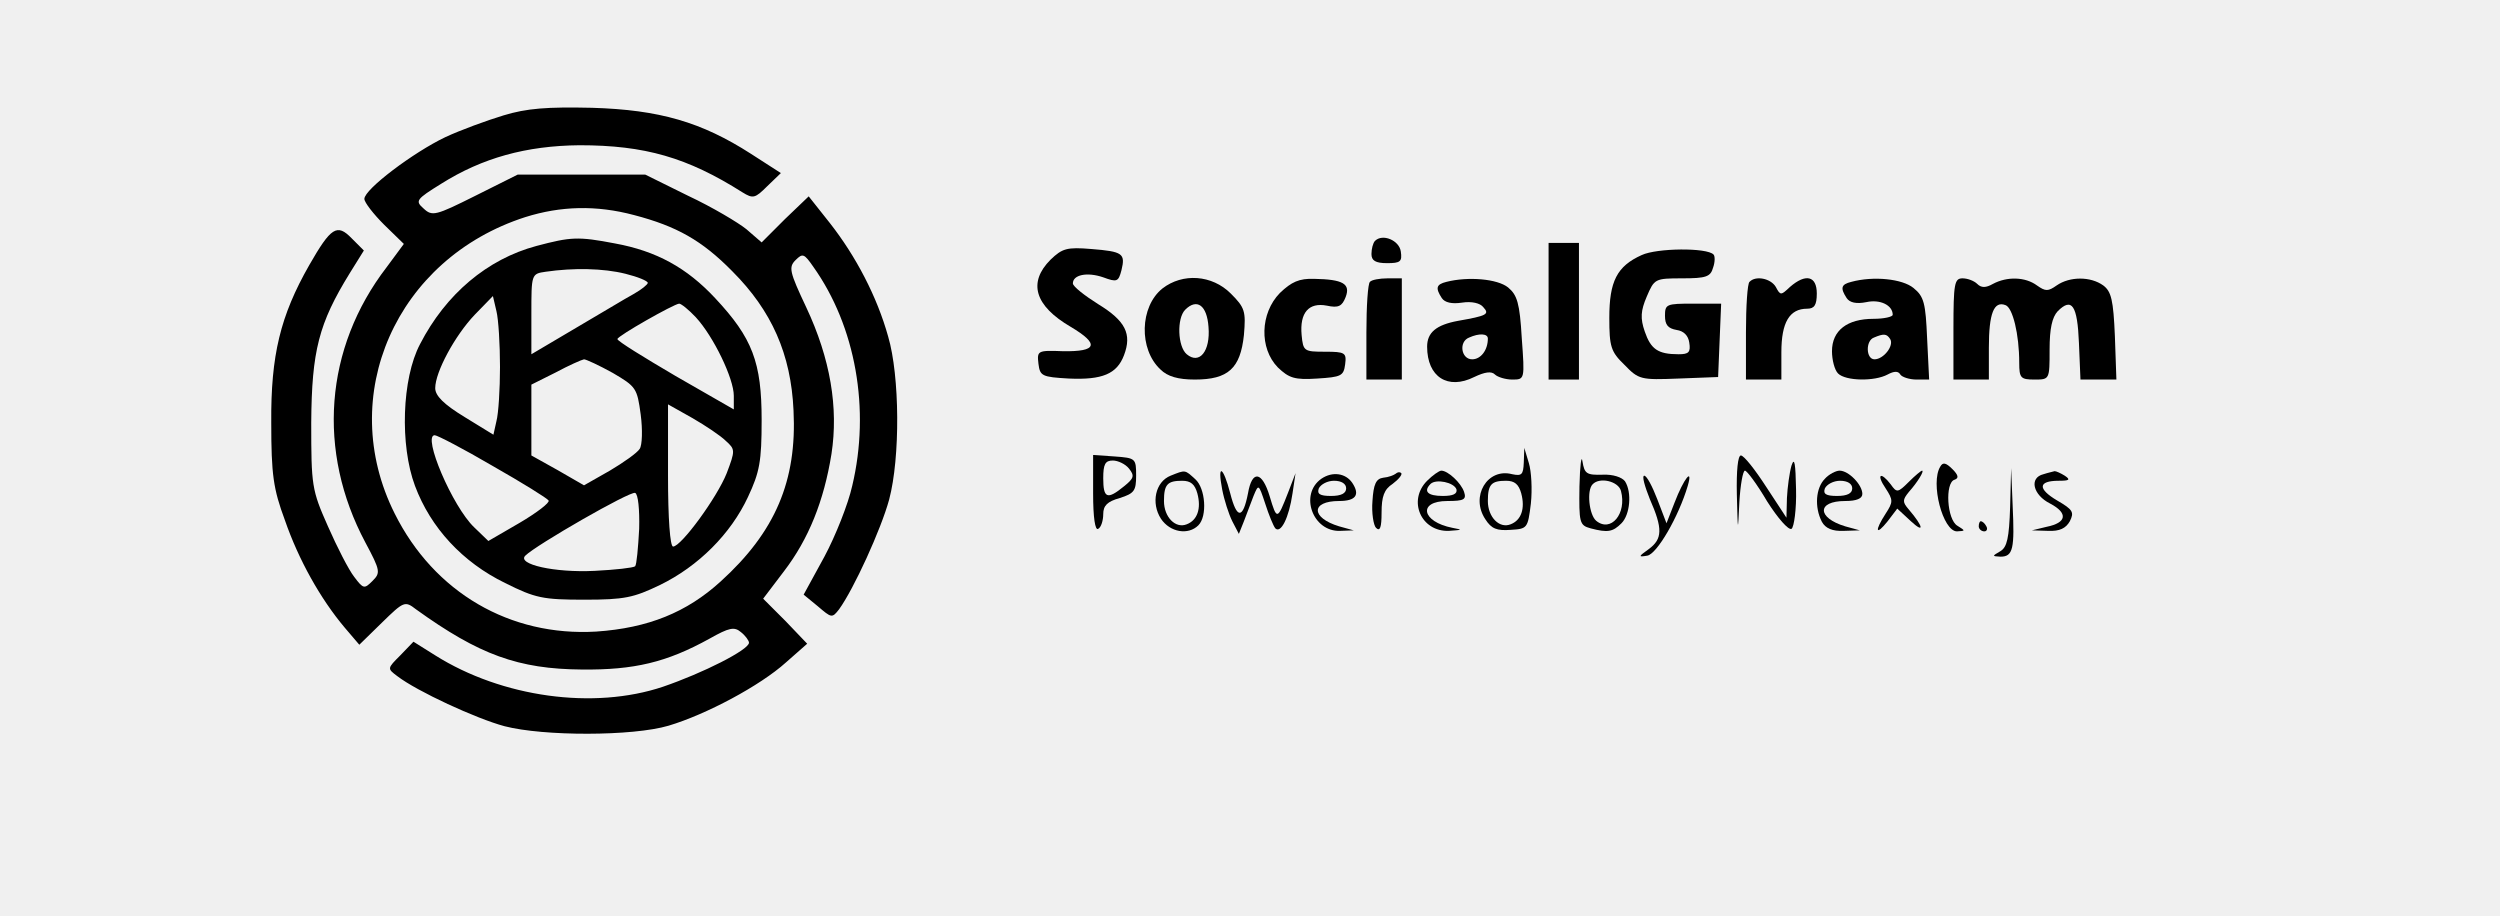
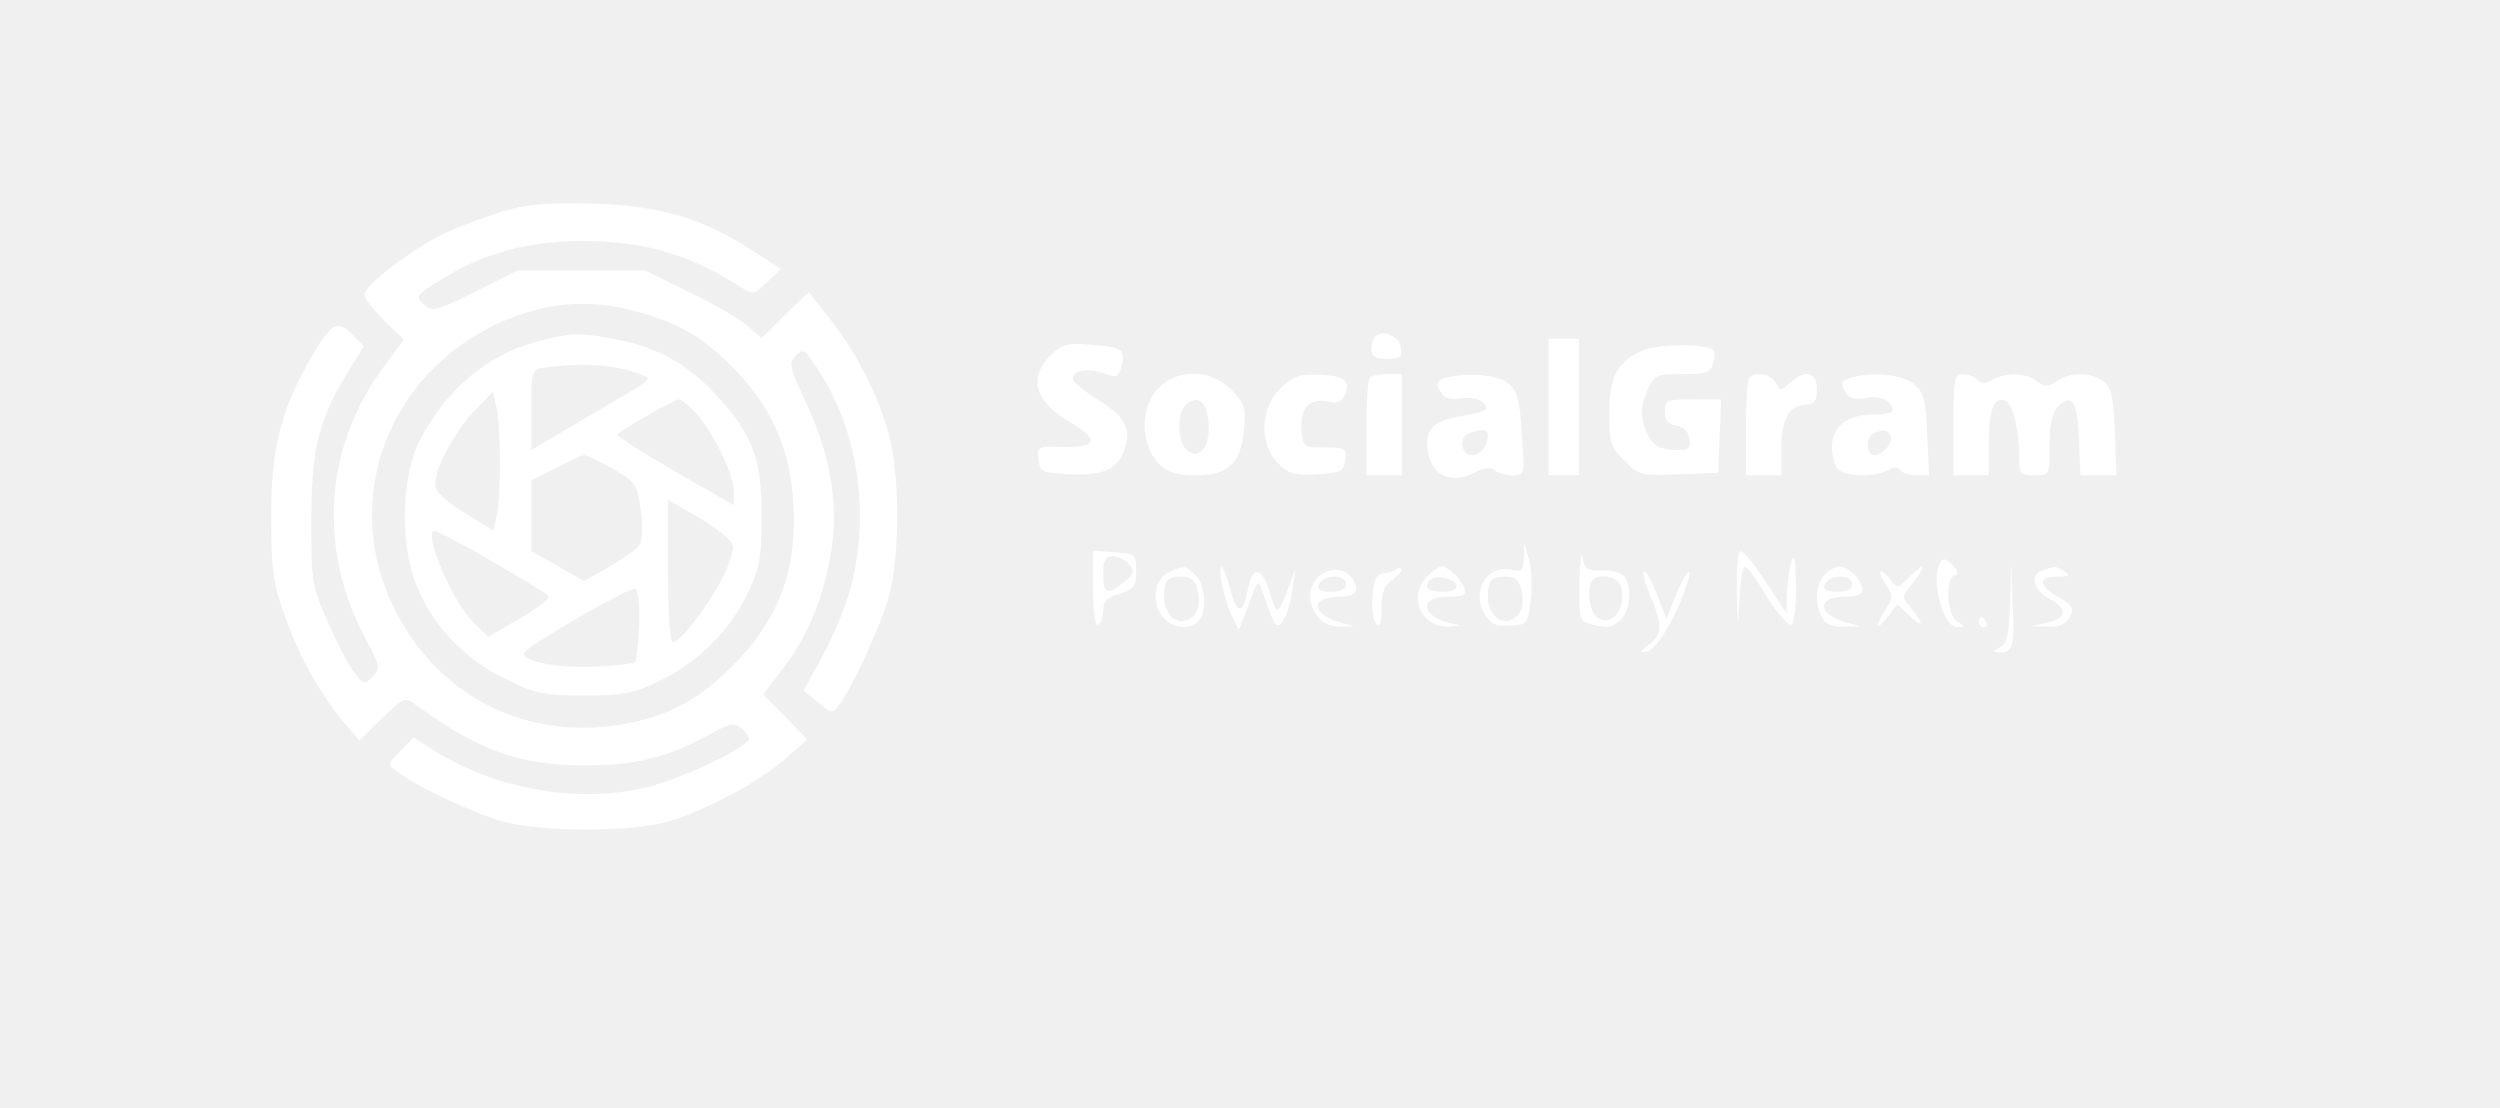
- <svg xmlns="http://www.w3.org/2000/svg" version="1.0" width="494pt" height="181pt" viewBox="0 0 494 181" preserveAspectRatio="xMidYMid meet">
-   <g transform="translate(0,181) scale(0.1,-0.1)" fill="#000000" stroke="none">
+ <svg xmlns="http://www.w3.org/2000/svg" version="1.0" width="544pt" height="241pt" viewBox="0 0 494 181" preserveAspectRatio="xMidYMid meet">
+   <g transform="translate(0,181) scale(0.1,-0.1)" fill="#ffffff" stroke="none">
    <path d="M995 1582 c-33 -10 -85 -29 -115 -43 -63 -30 -160 -103 -160 -122 0 -7 18 -30 39 -51 l39 -38 -34 -46 c-123 -160 -138 -364 -42 -544 30 -56 30 -60 14 -76 -16 -16 -18 -16 -36 8 -11 14 -34 59 -52 100 -32 72 -33 80 -33 205 1 142 15 196 76 295 l28 45 -24 24 c-29 30 -41 22 -84 -53 -57 -100 -76 -178 -75 -311 0 -103 4 -131 27 -193 27 -78 70 -155 118 -212 l29 -34 44 43 c44 43 46 44 68 27 125 -90 202 -118 328 -119 103 -1 167 14 252 61 39 22 49 24 62 13 9 -7 16 -17 16 -21 0 -14 -91 -60 -170 -87 -137 -46 -318 -21 -450 62 l-43 27 -26 -27 c-26 -26 -26 -26 -6 -41 39 -30 156 -84 212 -99 77 -20 253 -20 324 1 74 22 181 79 232 125 l42 37 -43 45 -44 44 41 54 c49 64 79 139 94 232 14 91 -2 188 -50 290 -33 70 -35 79 -21 93 14 14 17 13 35 -13 84 -118 113 -282 77 -433 -8 -36 -33 -99 -55 -140 l-41 -75 28 -23 c27 -23 28 -24 42 -6 29 40 83 158 99 217 22 83 21 244 -2 322 -22 79 -64 159 -115 224 l-42 53 -47 -45 -46 -46 -30 26 c-16 13 -68 44 -115 66 l-85 42 -126 0 -126 0 -84 -42 c-78 -39 -85 -41 -102 -25 -17 15 -15 18 35 49 81 51 168 75 273 76 129 0 213 -24 322 -93 21 -13 25 -12 49 12 l27 26 -59 38 c-98 63 -181 87 -314 91 -89 2 -129 -1 -175 -15z m258 -197 c84 -22 134 -50 194 -111 78 -78 116 -164 121 -275 7 -139 -36 -240 -144 -338 -67 -61 -143 -92 -246 -99 -170 -10 -320 77 -398 233 -117 233 3 504 258 586 70 22 140 24 215 4z" />
    <path d="M1060 1324 c-97 -26 -179 -95 -230 -194 -36 -68 -40 -200 -10 -280 31 -83 94 -151 178 -192 60 -30 75 -33 157 -33 79 0 97 4 149 29 76 37 140 101 174 174 23 49 27 70 27 152 0 114 -18 162 -92 241 -56 60 -116 93 -198 108 -73 14 -87 13 -155 -5z m176 -55 c24 -6 44 -14 44 -18 0 -3 -12 -13 -28 -22 -15 -8 -66 -39 -114 -67 l-88 -52 0 80 c0 78 0 79 28 83 55 8 114 7 158 -4z m-248 -184 c0 -44 -3 -92 -7 -107 l-6 -27 -57 35 c-41 25 -58 42 -58 57 0 32 39 104 78 145 l36 37 7 -30 c4 -16 7 -66 7 -110z m387 98 c35 -38 75 -121 75 -155 l0 -27 -115 66 c-63 37 -115 69 -115 73 0 6 111 69 122 70 4 0 19 -12 33 -27z m-164 -110 c46 -27 48 -30 55 -82 4 -30 3 -61 -2 -68 -5 -8 -32 -27 -59 -43 l-51 -29 -52 30 -52 29 0 70 0 70 48 24 c26 14 51 25 56 26 4 0 30 -12 57 -27z m223 -134 c19 -17 19 -19 2 -64 -19 -48 -90 -145 -106 -145 -6 0 -10 56 -10 140 l0 141 48 -27 c26 -15 56 -35 66 -45z m-460 -50 c58 -33 108 -64 110 -68 3 -4 -23 -24 -57 -44 l-62 -36 -28 27 c-43 41 -103 182 -78 182 5 0 57 -27 115 -61z m289 -124 c-2 -37 -5 -71 -8 -74 -4 -3 -39 -7 -80 -9 -79 -4 -154 13 -137 30 21 21 207 128 217 124 6 -2 9 -33 8 -71z" />
    <path d="M2717 1334 c-4 -4 -7 -16 -7 -26 0 -13 8 -18 31 -18 26 0 30 3 27 23 -3 22 -36 36 -51 21z" />
    <path d="M3060 1195 l0 -135 30 0 30 0 0 135 0 135 -30 0 -30 0 0 -135z" />
    <path d="M2076 1297 c-45 -45 -32 -91 40 -133 57 -34 52 -49 -15 -48 -51 2 -52 1 -49 -25 3 -24 7 -26 60 -29 66 -3 95 9 109 46 16 42 3 68 -51 101 -27 17 -50 35 -50 41 0 17 28 23 60 12 27 -10 30 -9 36 14 8 33 3 37 -60 42 -48 4 -57 1 -80 -21z" />
    <path d="M3244 1306 c-49 -22 -64 -52 -64 -124 0 -57 3 -67 30 -93 28 -29 32 -30 107 -27 l78 3 3 73 3 72 -56 0 c-52 0 -55 -1 -55 -24 0 -18 6 -25 23 -28 14 -2 23 -11 25 -25 3 -19 -1 -23 -21 -23 -41 0 -55 10 -67 45 -9 26 -8 41 4 69 15 35 16 36 70 36 47 0 56 3 61 21 4 11 4 23 1 26 -13 14 -112 13 -142 -1z" />
    <path d="M2297 1240 c-45 -36 -47 -120 -4 -160 14 -14 35 -20 68 -20 66 0 90 22 97 88 4 47 2 54 -26 82 -37 37 -95 41 -135 10z m91 -76 c4 -48 -18 -75 -43 -54 -18 15 -20 71 -3 88 23 23 43 9 46 -34z" />
    <path d="M2529 1231 c-39 -40 -41 -109 -4 -147 22 -21 33 -25 78 -22 47 3 52 5 55 28 3 23 0 25 -40 25 -41 0 -43 1 -46 33 -4 44 14 65 50 58 23 -5 30 -1 37 17 10 26 -5 35 -62 36 -30 1 -45 -6 -68 -28z" />
    <path d="M2707 1253 c-4 -3 -7 -48 -7 -100 l0 -93 35 0 35 0 0 100 0 100 -28 0 c-16 0 -32 -3 -35 -7z" />
    <path d="M2858 1253 c-20 -5 -22 -12 -9 -32 6 -9 20 -12 40 -9 19 3 36 -1 42 -9 13 -14 7 -17 -50 -27 -43 -8 -61 -23 -61 -51 0 -60 41 -86 93 -60 21 10 34 12 41 5 5 -5 21 -10 34 -10 25 0 25 0 19 82 -4 69 -9 85 -27 100 -21 17 -79 22 -122 11z m82 -112 c0 -23 -14 -41 -31 -41 -22 0 -27 35 -6 43 20 9 37 8 37 -2z" />
    <path d="M3457 1253 c-4 -3 -7 -48 -7 -100 l0 -93 35 0 35 0 0 54 c0 59 16 86 51 86 14 0 19 7 19 30 0 35 -22 40 -53 13 -18 -17 -19 -17 -28 0 -10 17 -40 23 -52 10z" />
    <path d="M3658 1253 c-20 -5 -22 -12 -9 -32 6 -9 19 -12 39 -8 27 6 52 -6 52 -25 0 -4 -17 -8 -38 -8 -52 0 -82 -23 -82 -64 0 -17 5 -37 12 -44 15 -15 72 -16 98 -2 13 7 21 7 25 0 3 -5 18 -10 32 -10 l25 0 -4 81 c-3 70 -6 83 -27 100 -22 18 -79 24 -123 12z m77 -113 c8 -13 -13 -40 -31 -40 -17 0 -18 37 -1 43 19 8 25 8 32 -3z" />
    <path d="M3860 1160 l0 -100 35 0 35 0 0 63 c0 68 10 93 33 84 14 -5 27 -57 27 -114 0 -30 3 -33 30 -33 30 0 30 0 30 59 0 42 5 64 16 76 28 28 39 12 42 -63 l3 -72 35 0 36 0 -3 86 c-3 71 -7 88 -23 100 -25 18 -66 18 -92 0 -17 -12 -22 -12 -39 0 -23 17 -59 18 -87 3 -14 -8 -23 -8 -31 0 -6 6 -19 11 -29 11 -16 0 -18 -10 -18 -100z" />
    <path d="M3011 896 c-1 -24 -4 -27 -23 -23 -49 13 -83 -44 -53 -89 12 -19 23 -23 50 -21 33 2 34 3 40 52 3 28 1 64 -4 80 l-9 30 -1 -29z m-5 -61 c8 -30 0 -53 -21 -61 -22 -9 -45 14 -45 46 0 33 7 40 36 40 17 0 25 -7 30 -25z" />
    <path d="M3121 849 c-1 -72 0 -77 22 -83 34 -9 44 -7 61 10 17 17 21 61 7 83 -6 8 -24 14 -44 13 -32 -1 -36 2 -40 26 -2 15 -5 -7 -6 -49z m82 -9 c12 -45 -20 -83 -49 -59 -14 12 -19 60 -7 72 14 15 51 6 56 -13z" />
    <path d="M2160 835 c0 -48 4 -74 10 -70 6 3 10 17 10 29 0 17 8 25 33 32 28 9 32 14 32 44 0 34 -1 35 -42 38 l-43 3 0 -76z m71 49 c11 -14 10 -19 -10 -35 -33 -27 -41 -24 -41 16 0 28 4 35 19 35 10 0 25 -7 32 -16z" />
    <path d="M3432 833 c2 -77 2 -77 5 -15 2 34 7 62 11 62 4 0 24 -27 44 -61 21 -33 42 -57 48 -54 5 3 10 39 9 78 -1 51 -3 65 -9 47 -4 -14 -8 -43 -9 -64 l-1 -39 -40 61 c-22 34 -44 62 -50 62 -6 0 -9 -30 -8 -77z" />
    <path d="M3834 888 c-20 -32 5 -128 33 -128 17 1 17 1 1 11 -21 12 -25 85 -6 91 9 3 8 9 -4 21 -13 13 -19 14 -24 5z" />
    <path d="M2313 870 c-30 -12 -39 -54 -19 -85 18 -27 54 -33 74 -13 18 18 14 73 -6 91 -21 19 -19 19 -49 7z m53 -35 c8 -30 0 -53 -21 -61 -22 -9 -45 14 -45 46 0 33 7 40 36 40 17 0 25 -7 30 -25z" />
    <path d="M2415 843 c4 -21 13 -49 20 -63 l13 -25 10 25 c5 14 14 36 19 50 10 24 10 24 23 -15 7 -22 16 -44 20 -49 11 -11 27 21 34 69 l6 40 -15 -39 c-21 -54 -22 -54 -36 -7 -15 50 -35 53 -43 6 -10 -51 -22 -51 -35 0 -14 54 -26 60 -16 8z" />
    <path d="M2611 864 c-44 -31 -17 -105 37 -103 l27 1 -29 8 c-56 17 -56 50 0 50 33 0 42 12 26 36 -13 19 -39 23 -61 8z m49 -19 c0 -10 -10 -15 -30 -15 -22 0 -28 4 -24 15 4 8 17 15 30 15 15 0 24 -6 24 -15z" />
    <path d="M2758 874 c-4 -3 -14 -7 -25 -8 -14 -2 -19 -13 -21 -46 -2 -23 2 -48 7 -53 8 -8 11 1 11 30 0 32 5 46 22 57 12 9 19 18 17 21 -3 3 -8 2 -11 -1z" />
    <path d="M2820 860 c-39 -39 -12 -101 43 -99 27 2 28 2 7 6 -61 12 -69 53 -10 53 33 0 38 3 33 18 -6 18 -32 42 -45 42 -4 0 -17 -9 -28 -20z m58 -17 c2 -9 -7 -13 -27 -13 -30 0 -39 9 -24 24 11 10 46 3 51 -11z" />
    <path d="M3606 864 c-18 -18 -21 -56 -6 -85 7 -13 21 -19 43 -18 l32 1 -29 8 c-56 17 -56 50 0 50 23 0 34 5 34 14 0 18 -27 46 -45 46 -7 0 -21 -7 -29 -16z m54 -19 c0 -10 -10 -15 -30 -15 -22 0 -28 4 -24 15 4 8 17 15 30 15 15 0 24 -6 24 -15z" />
    <path d="M3772 858 c-22 -22 -24 -22 -36 -5 -20 26 -29 20 -10 -8 15 -23 15 -27 0 -50 -22 -34 -20 -45 4 -15 l19 25 27 -25 c27 -25 25 -11 -4 23 -13 15 -13 19 0 35 17 19 31 42 26 42 -2 0 -14 -10 -26 -22z" />
    <path d="M3972 808 c-2 -61 -6 -79 -19 -87 -17 -10 -17 -10 0 -11 25 0 28 16 24 101 l-3 74 -2 -77z" />
    <path d="M4038 873 c-29 -7 -21 -41 13 -58 36 -19 33 -38 -7 -46 l-29 -7 32 -1 c23 -1 35 5 43 19 9 18 6 23 -25 41 -39 23 -38 39 3 39 21 0 24 2 12 10 -8 5 -17 9 -20 9 -3 -1 -13 -3 -22 -6z" />
    <path d="M3260 824 c26 -59 25 -79 -2 -99 -21 -15 -21 -16 -3 -13 19 3 62 77 80 138 11 38 -8 14 -26 -33 l-16 -41 -18 47 c-10 26 -21 47 -26 47 -5 0 1 -21 11 -46z" />
    <path d="M3910 770 c0 -5 5 -10 11 -10 5 0 7 5 4 10 -3 6 -8 10 -11 10 -2 0 -4 -4 -4 -10z" />
  </g>
</svg>
